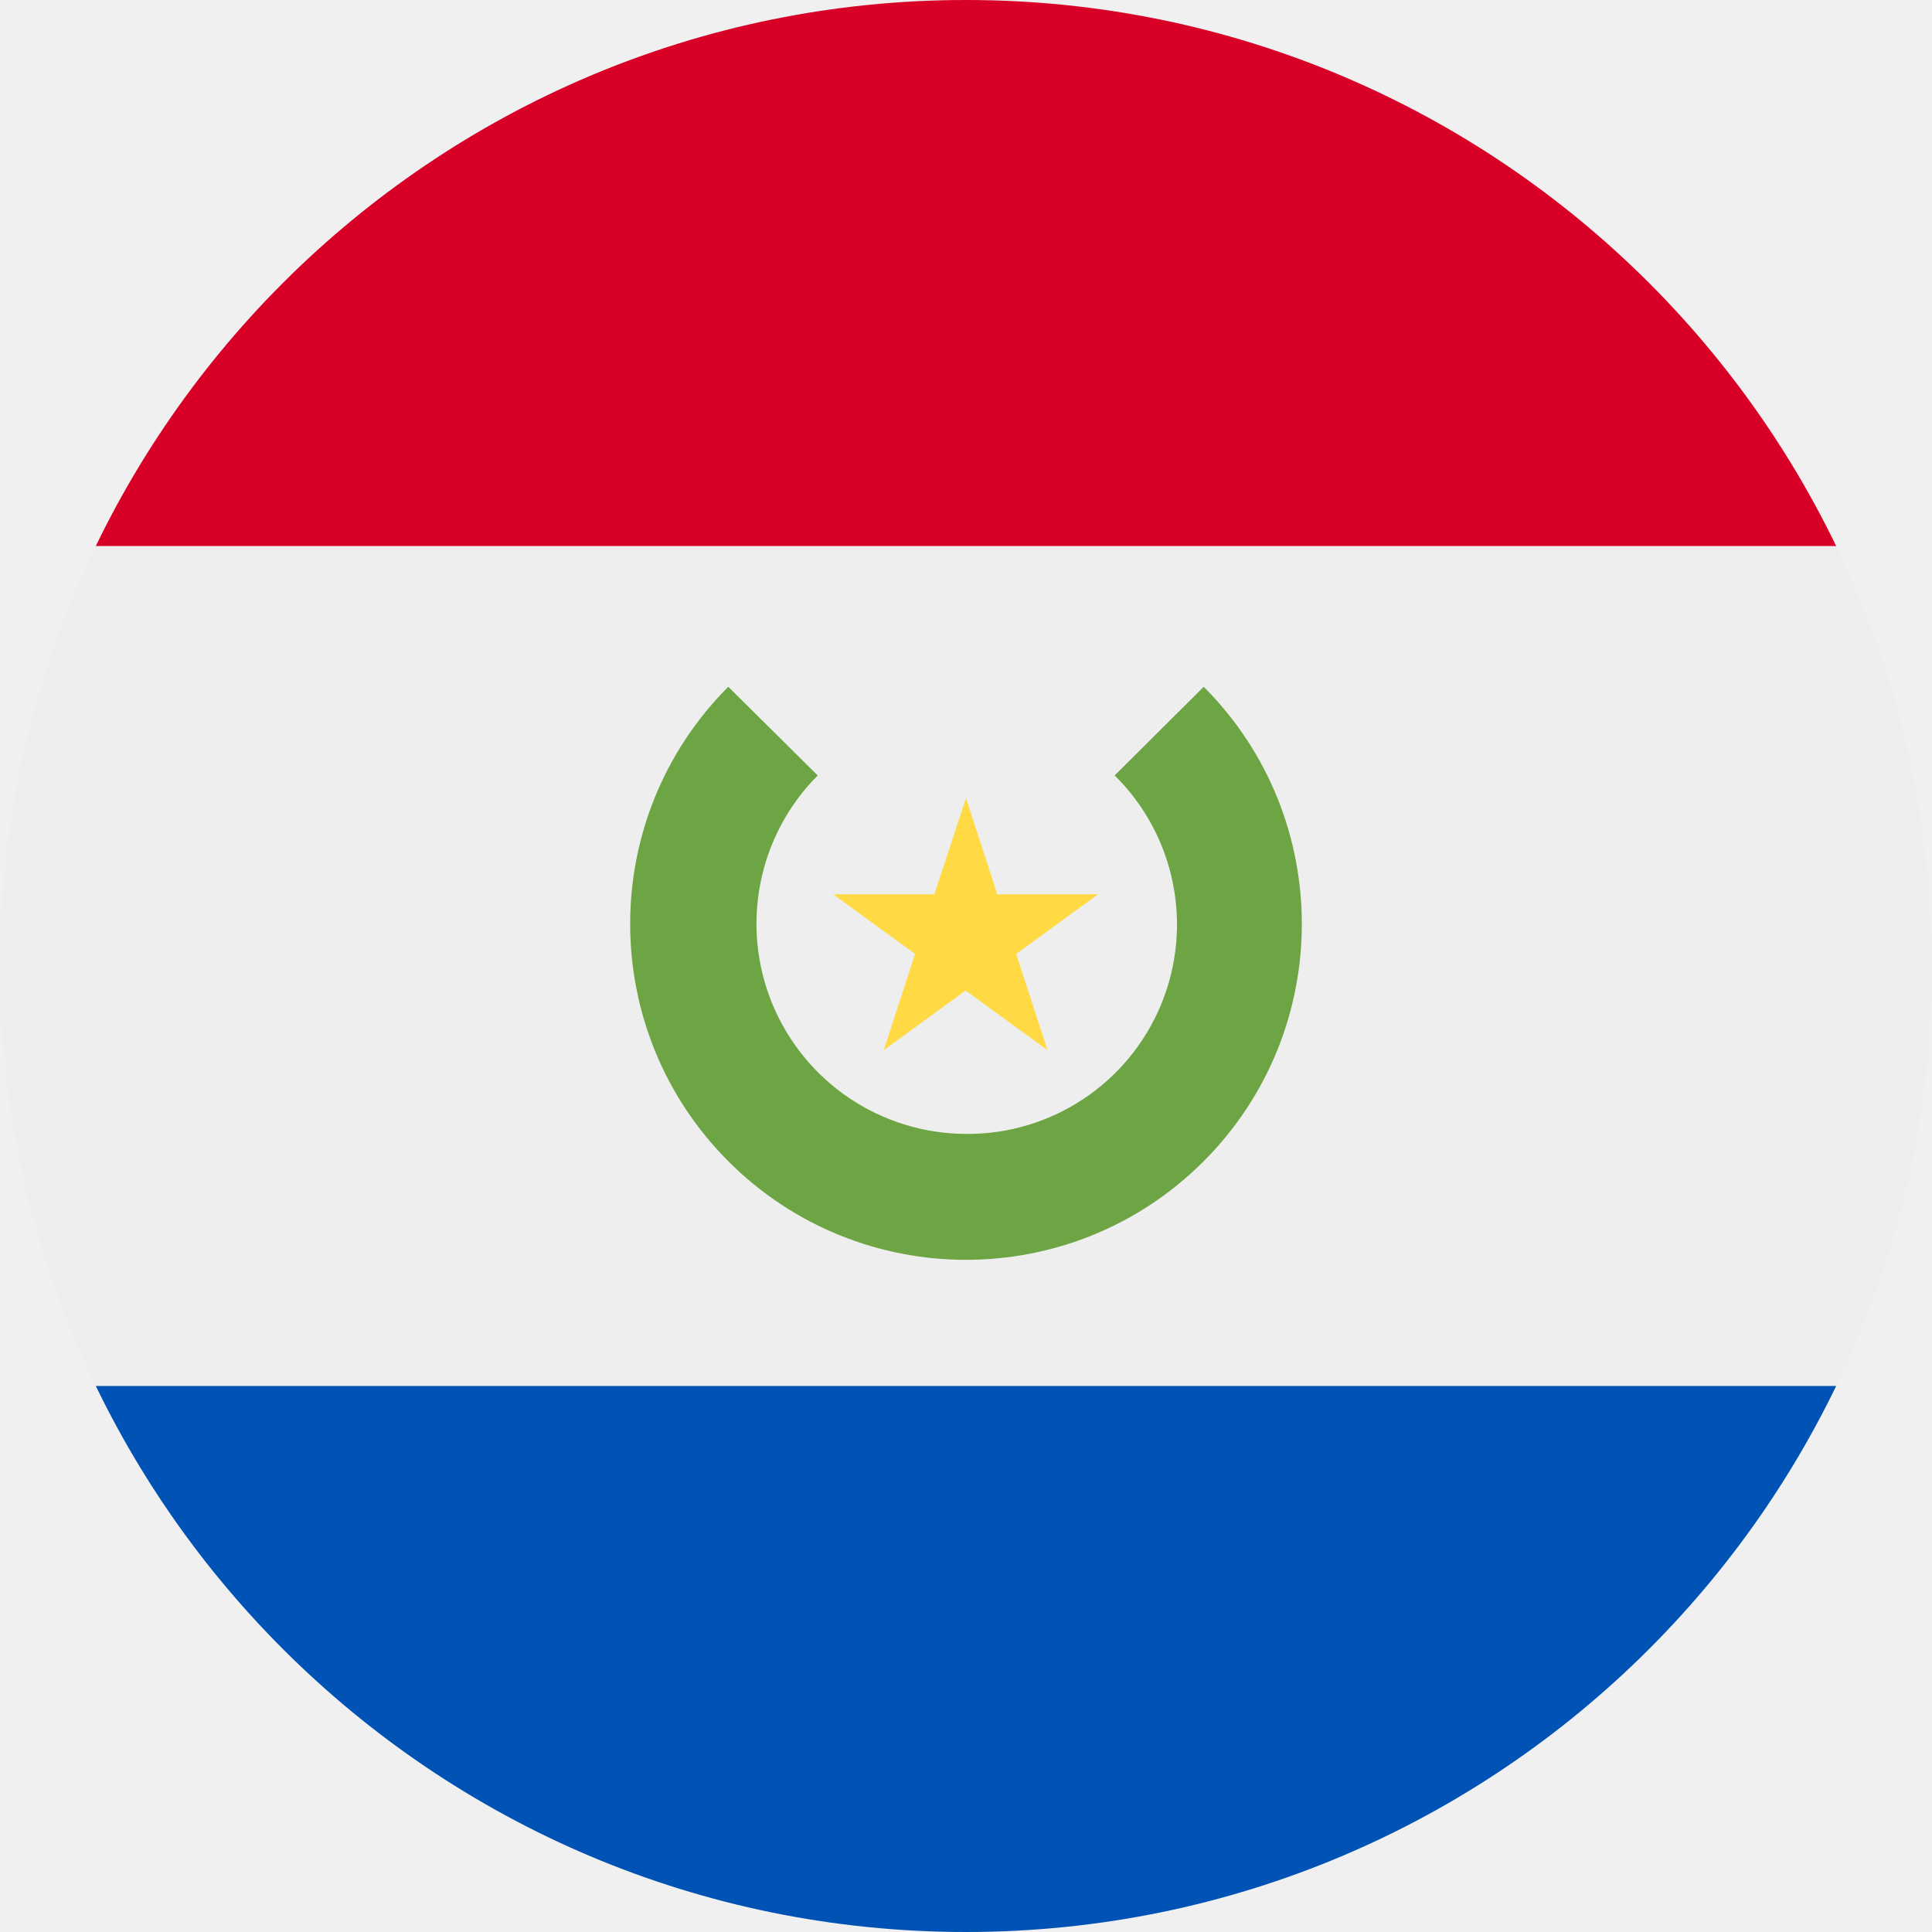
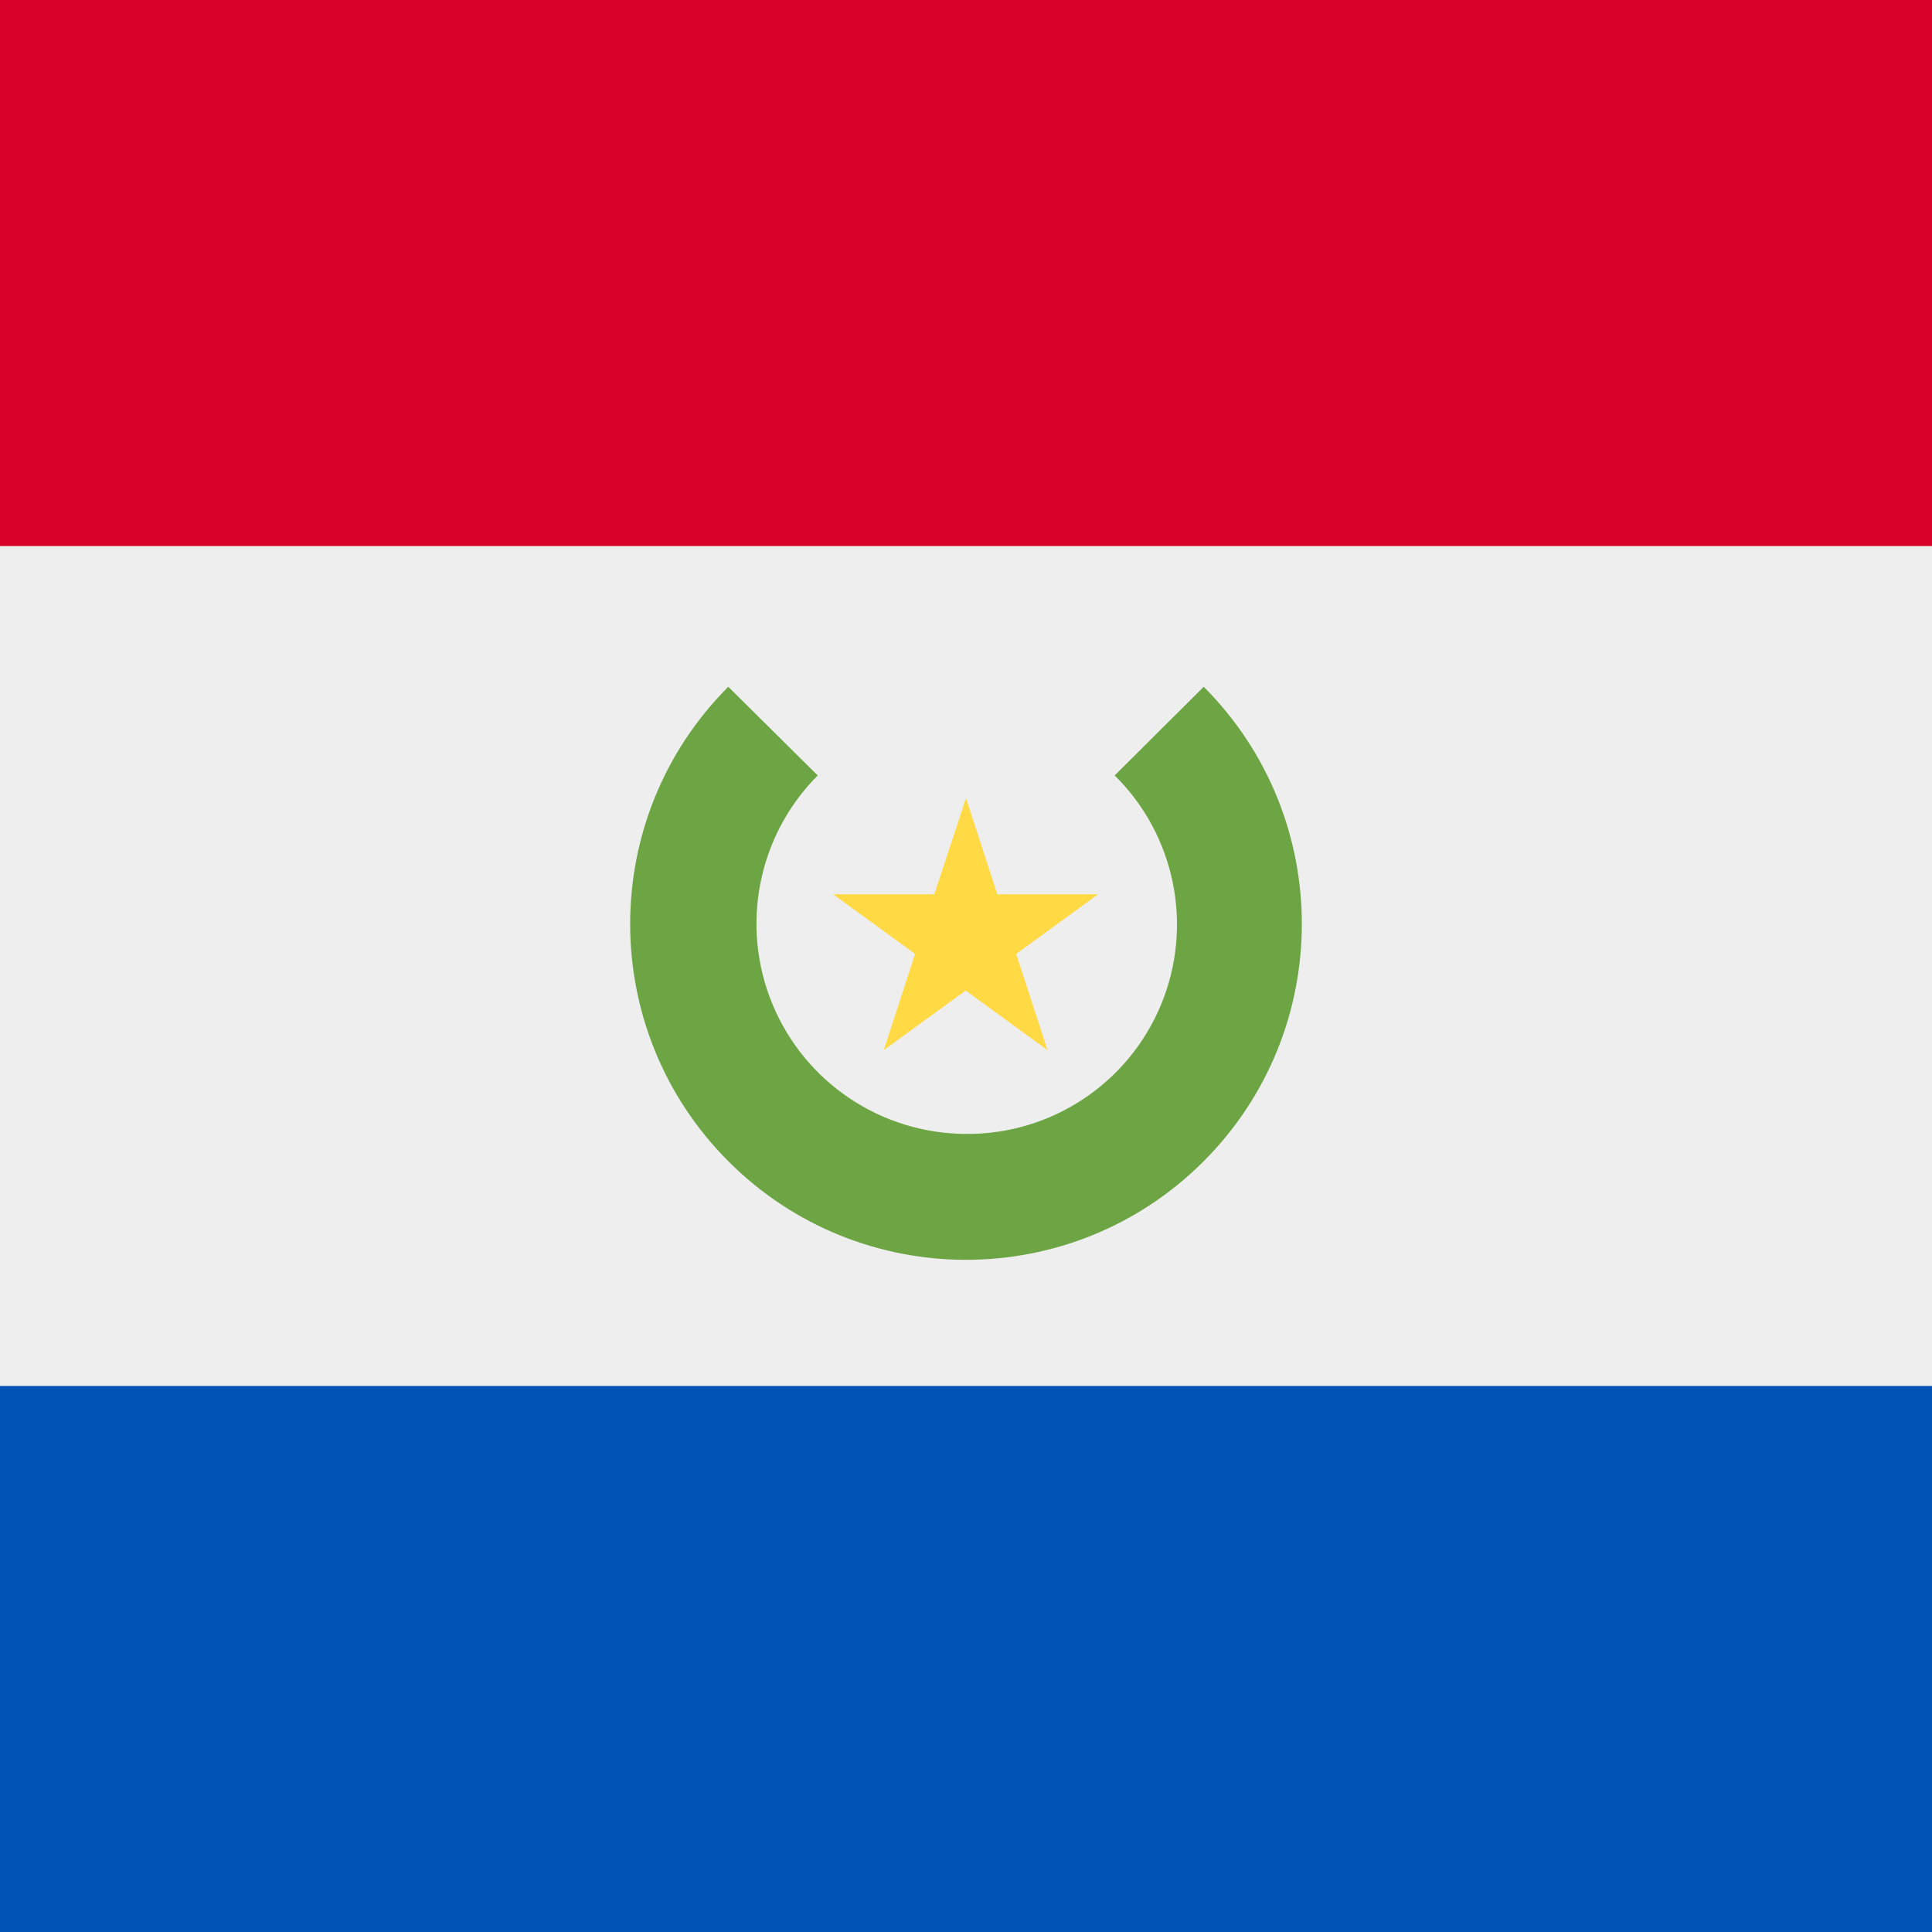
- <svg xmlns="http://www.w3.org/2000/svg" width="512" height="512" viewBox="0 0 512 512">
-   <mask id="a">
-     <circle cx="256" cy="256" r="256" fill="#fff" />
-   </mask>
-   <g mask="url(#a)">
-     <path fill="#eee" d="m0 144.7 255.3-36.5L512 144.7v222.6L250.5 407 0 367.3z" />
-     <path fill="#d80027" d="M0 0h512v144.7H0z" />
-     <path fill="#0052b4" d="M0 367.3h512V512H0z" />
-     <path fill="#6da544" d="m319 182-23.6 23.5a55.5 55.5 0 0 1-39.4 95 55.7 55.7 0 0 1-39.3-95L193 182a89 89 0 1 0 126 0z" />
-     <path fill="#ffda44" d="m256 211.5 8.3 25.5H291l-21.7 15.8 8.3 25.5-21.7-15.8-21.7 15.8 8.3-25.5-21.7-15.8h26.8z" />
-   </g>
+ <svg xmlns="http://www.w3.org/2000/svg" width="512" height="512" viewBox="0 0 512 512" style="border-radius:50%">
+   <path fill="#eee" d="m0 144.7 255.3-36.5L512 144.7v222.6L250.5 407 0 367.3z" />
+   <path fill="#d80027" d="M0 0h512v144.7H0z" />
+   <path fill="#0052b4" d="M0 367.3h512V512H0z" />
+   <path fill="#6da544" d="m319 182-23.6 23.5a55.5 55.5 0 0 1-39.4 95 55.7 55.7 0 0 1-39.3-95L193 182a89 89 0 1 0 126 0z" />
+   <path fill="#ffda44" d="m256 211.5 8.3 25.5H291l-21.7 15.8 8.3 25.5-21.7-15.8-21.7 15.8 8.3-25.5-21.7-15.8h26.8z" />
</svg>
